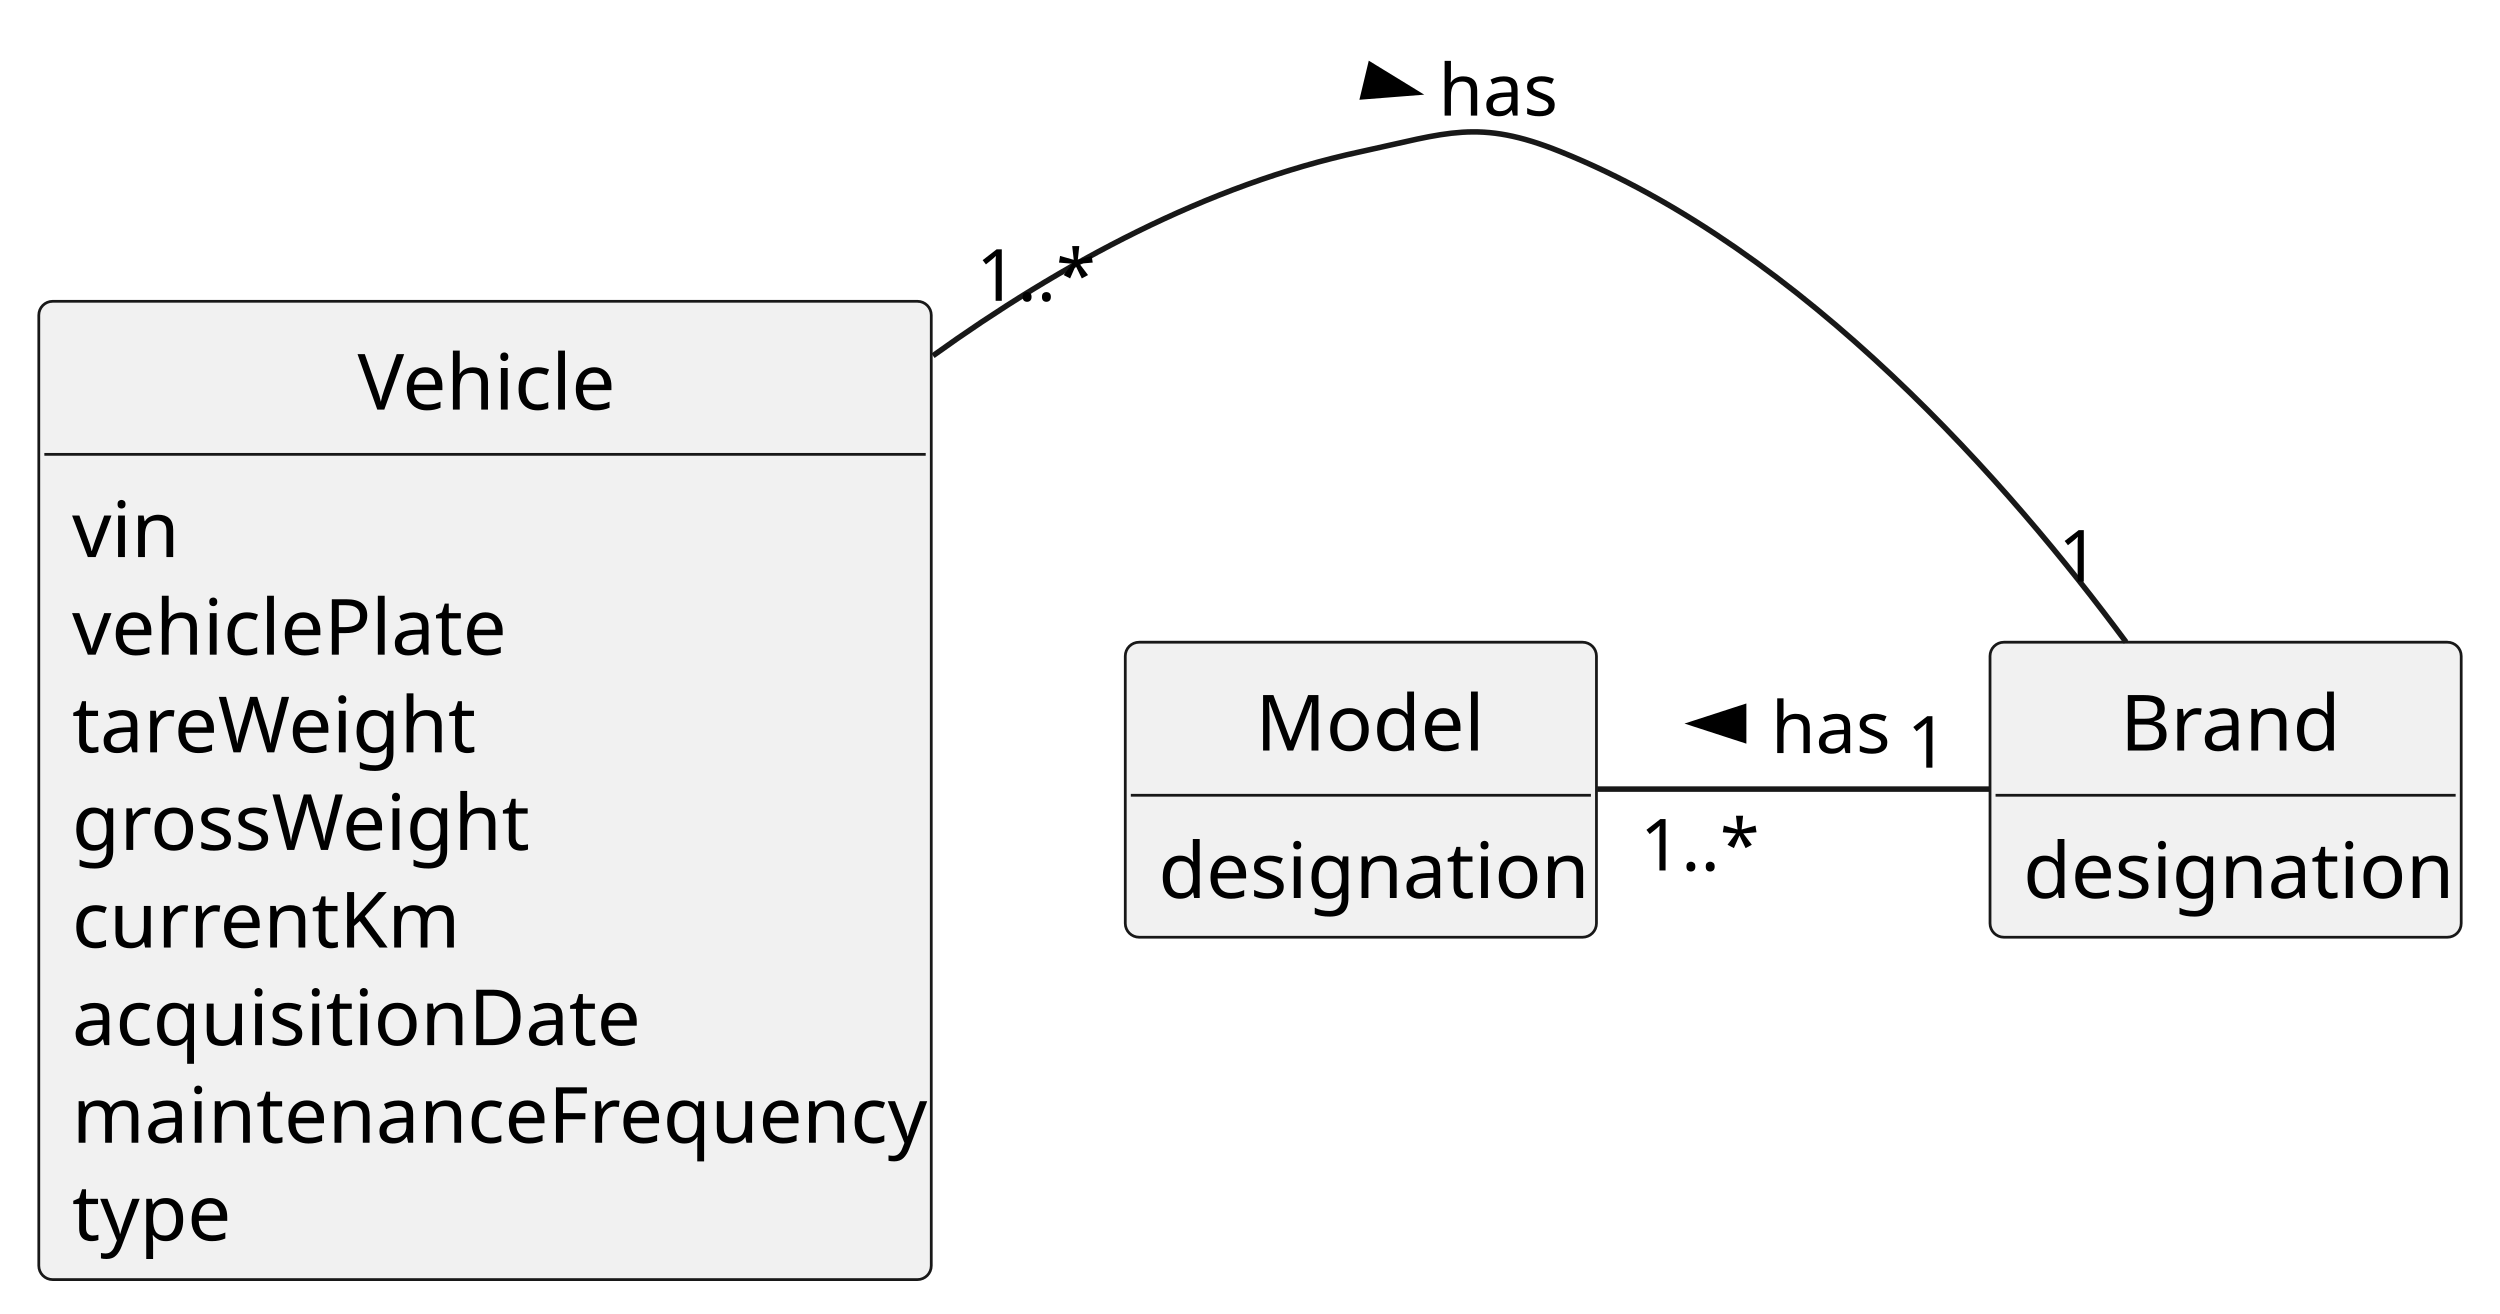
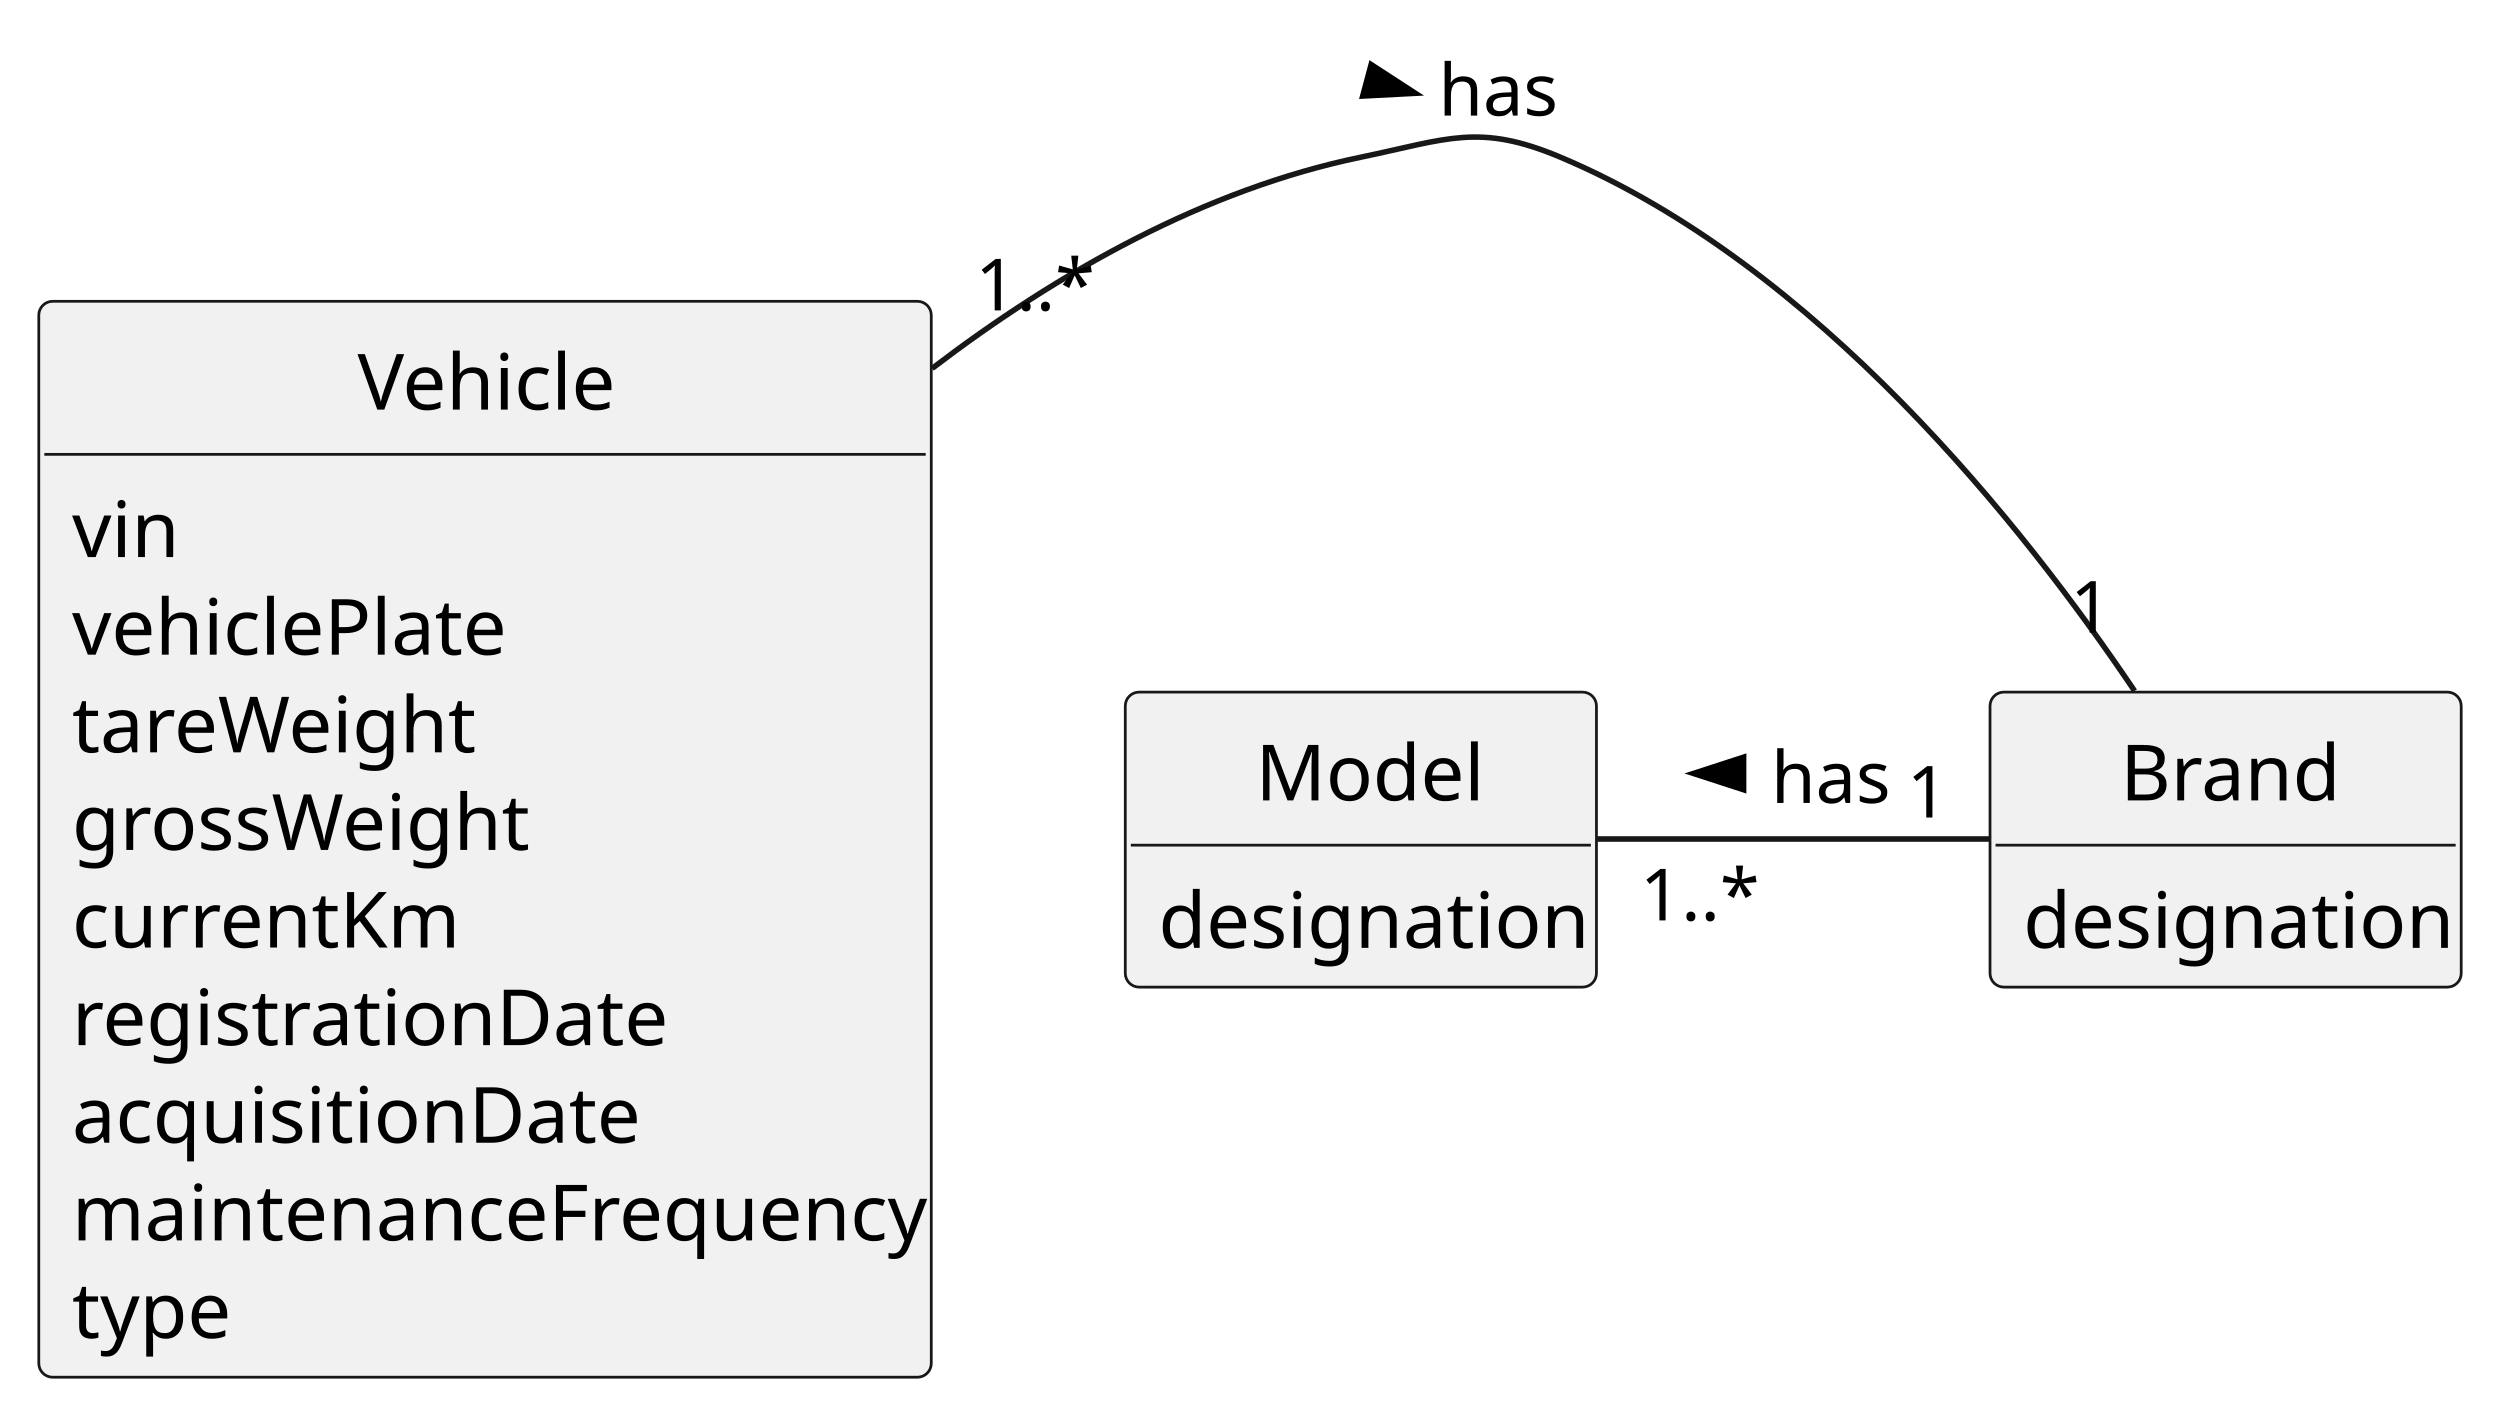
- <svg xmlns="http://www.w3.org/2000/svg" contentStyleType="text/css" height="237px" preserveAspectRatio="none" style="width:451px;height:237px;background:#FFFFFF;" version="1.1" viewBox="0 0 451 237" width="451px" zoomAndPan="magnify">
+ <svg xmlns="http://www.w3.org/2000/svg" contentStyleType="text/css" height="255px" preserveAspectRatio="none" style="width:451px;height:255px;background:#FFFFFF;" version="1.1" viewBox="0 0 451 255" width="451px" zoomAndPan="magnify">
  <defs />
  <g>
    <g id="elem_Vehicle">
-       <rect codeLine="13" fill="#F1F1F1" height="176.484" id="Vehicle" rx="2.5" ry="2.5" style="stroke:#181818;stroke-width:0.5;" width="161" x="7" y="54.356" />
+       <rect codeLine="13" fill="#F1F1F1" height="194.094" id="Vehicle" rx="2.5" ry="2.5" style="stroke:#181818;stroke-width:0.5;" width="161" x="7" y="54.356" />
      <text fill="#000000" font-family="sans-serif" font-size="14" lengthAdjust="spacing" textLength="46" x="64.5" y="73.89">Vehicle</text>
      <line style="stroke:#181818;stroke-width:0.5;" x1="8" x2="167" y1="81.966" y2="81.966" />
      <text fill="#000000" font-family="sans-serif" font-size="14" lengthAdjust="spacing" textLength="18" x="13" y="100.499">vin</text>
      <text fill="#000000" font-family="sans-serif" font-size="14" lengthAdjust="spacing" textLength="76" x="13" y="118.108">vehiclePlate</text>
      <text fill="#000000" font-family="sans-serif" font-size="14" lengthAdjust="spacing" textLength="69" x="13" y="135.718">tareWeight</text>
      <text fill="#000000" font-family="sans-serif" font-size="14" lengthAdjust="spacing" textLength="79" x="13" y="153.327">grossWeight</text>
      <text fill="#000000" font-family="sans-serif" font-size="14" lengthAdjust="spacing" textLength="65" x="13" y="170.936">currentKm</text>
-       <text fill="#000000" font-family="sans-serif" font-size="14" lengthAdjust="spacing" textLength="97" x="13" y="188.546">acquisitionDate</text>
-       <text fill="#000000" font-family="sans-serif" font-size="14" lengthAdjust="spacing" textLength="149" x="13" y="206.155">maintenanceFrequency</text>
-       <text fill="#000000" font-family="sans-serif" font-size="14" lengthAdjust="spacing" textLength="27" x="13" y="223.765">type</text>
+       <text fill="#000000" font-family="sans-serif" font-size="14" lengthAdjust="spacing" textLength="101" x="13" y="188.546">registrationDate</text>
+       <text fill="#000000" font-family="sans-serif" font-size="14" lengthAdjust="spacing" textLength="97" x="13" y="206.155">acquisitionDate</text>
+       <text fill="#000000" font-family="sans-serif" font-size="14" lengthAdjust="spacing" textLength="149" x="13" y="223.765">maintenanceFrequency</text>
+       <text fill="#000000" font-family="sans-serif" font-size="14" lengthAdjust="spacing" textLength="27" x="13" y="241.374">type</text>
    </g>
    <g id="elem_Brand">
-       <rect codeLine="24" fill="#F1F1F1" height="53.219" id="Brand" rx="2.5" ry="2.5" style="stroke:#181818;stroke-width:0.5;" width="85" x="359" y="115.856" />
-       <text fill="#000000" font-family="sans-serif" font-size="14" lengthAdjust="spacing" textLength="38" x="382.5" y="135.39">Brand</text>
-       <line style="stroke:#181818;stroke-width:0.5;" x1="360" x2="443" y1="143.466" y2="143.466" />
-       <text fill="#000000" font-family="sans-serif" font-size="14" lengthAdjust="spacing" textLength="73" x="365" y="161.999">designation</text>
+       <rect codeLine="25" fill="#F1F1F1" height="53.219" id="Brand" rx="2.5" ry="2.5" style="stroke:#181818;stroke-width:0.5;" width="85" x="359" y="124.856" />
+       <text fill="#000000" font-family="sans-serif" font-size="14" lengthAdjust="spacing" textLength="38" x="382.5" y="144.39">Brand</text>
+       <line style="stroke:#181818;stroke-width:0.5;" x1="360" x2="443" y1="152.466" y2="152.466" />
+       <text fill="#000000" font-family="sans-serif" font-size="14" lengthAdjust="spacing" textLength="73" x="365" y="170.999">designation</text>
    </g>
    <g id="elem_Model">
-       <rect codeLine="28" fill="#F1F1F1" height="53.219" id="Model" rx="2.5" ry="2.5" style="stroke:#181818;stroke-width:0.5;" width="85" x="203" y="115.856" />
-       <text fill="#000000" font-family="sans-serif" font-size="14" lengthAdjust="spacing" textLength="38" x="226.5" y="135.39">Model</text>
-       <line style="stroke:#181818;stroke-width:0.5;" x1="204" x2="287" y1="143.466" y2="143.466" />
-       <text fill="#000000" font-family="sans-serif" font-size="14" lengthAdjust="spacing" textLength="73" x="209" y="161.999">designation</text>
+       <rect codeLine="29" fill="#F1F1F1" height="53.219" id="Model" rx="2.5" ry="2.5" style="stroke:#181818;stroke-width:0.5;" width="85" x="203" y="124.856" />
+       <text fill="#000000" font-family="sans-serif" font-size="14" lengthAdjust="spacing" textLength="38" x="226.5" y="144.39">Model</text>
+       <line style="stroke:#181818;stroke-width:0.5;" x1="204" x2="287" y1="152.466" y2="152.466" />
+       <text fill="#000000" font-family="sans-serif" font-size="14" lengthAdjust="spacing" textLength="73" x="209" y="170.999">designation</text>
    </g>
    <g id="link_Vehicle_Brand">
-       <path codeLine="32" d="M168.31,64.176 C191.36,47.606 217.8,33.306 245.5,27.356 C261.14,23.996 266.65,21.386 281.5,27.356 C325.68,45.106 362.76,87.746 383.54,115.826 " fill="none" id="Vehicle-Brand" style="stroke:#181818;stroke-width:1.0;" />
-       <polygon fill="#000000" points="255.362,16.699,247.252,11.73,245.881,17.446,255.362,16.699" style="stroke:#000000;stroke-width:1.0;" />
+       <path codeLine="33" d="M168.15,66.466 C191.03,49.026 217.42,34.176 245.5,28.356 C261.17,25.106 266.76,22.146 281.5,28.356 C327.69,47.826 364.93,94.706 385.08,124.646 " fill="none" id="Vehicle-Brand" style="stroke:#181818;stroke-width:1.0;" />
+       <polygon fill="#000000" points="255.329,16.827,247.354,11.646,245.832,17.323,255.329,16.827" style="stroke:#000000;stroke-width:1.0;" />
      <text fill="#000000" font-family="sans-serif" font-size="13" lengthAdjust="spacing" textLength="21" x="259.5" y="20.852">has</text>
-       <text fill="#000000" font-family="sans-serif" font-size="13" lengthAdjust="spacing" textLength="20" x="176.114" y="54.26">1..*</text>
-       <text fill="#000000" font-family="sans-serif" font-size="13" lengthAdjust="spacing" textLength="7" x="371.309" y="104.921">1</text>
+       <text fill="#000000" font-family="sans-serif" font-size="13" lengthAdjust="spacing" textLength="20" x="175.94" y="55.99">1..*</text>
+       <text fill="#000000" font-family="sans-serif" font-size="13" lengthAdjust="spacing" textLength="7" x="373.474" y="114.13">1</text>
    </g>
    <g id="link_Model_Brand">
-       <path codeLine="33" d="M288.13,142.356 C310.14,142.356 336.92,142.356 358.92,142.356 " fill="none" id="Model-Brand" style="stroke:#181818;stroke-width:1.0;" />
-       <polygon fill="#000000" points="305.5,130.532,314.545,133.471,314.545,127.593,305.5,130.532" style="stroke:#000000;stroke-width:1.0;" />
-       <text fill="#000000" font-family="sans-serif" font-size="13" lengthAdjust="spacing" textLength="21" x="319.5" y="135.852">has</text>
-       <text fill="#000000" font-family="sans-serif" font-size="13" lengthAdjust="spacing" textLength="20" x="295.86" y="157.036">1..*</text>
-       <text fill="#000000" font-family="sans-serif" font-size="13" lengthAdjust="spacing" textLength="7" x="344" y="138.488">1</text>
+       <path codeLine="34" d="M288.13,151.356 C310.14,151.356 336.92,151.356 358.92,151.356 " fill="none" id="Model-Brand" style="stroke:#181818;stroke-width:1.0;" />
+       <polygon fill="#000000" points="305.5,139.532,314.545,142.471,314.545,136.593,305.5,139.532" style="stroke:#000000;stroke-width:1.0;" />
+       <text fill="#000000" font-family="sans-serif" font-size="13" lengthAdjust="spacing" textLength="21" x="319.5" y="144.852">has</text>
+       <text fill="#000000" font-family="sans-serif" font-size="13" lengthAdjust="spacing" textLength="20" x="295.86" y="166.036">1..*</text>
+       <text fill="#000000" font-family="sans-serif" font-size="13" lengthAdjust="spacing" textLength="7" x="344" y="147.488">1</text>
    </g>
  </g>
</svg>
